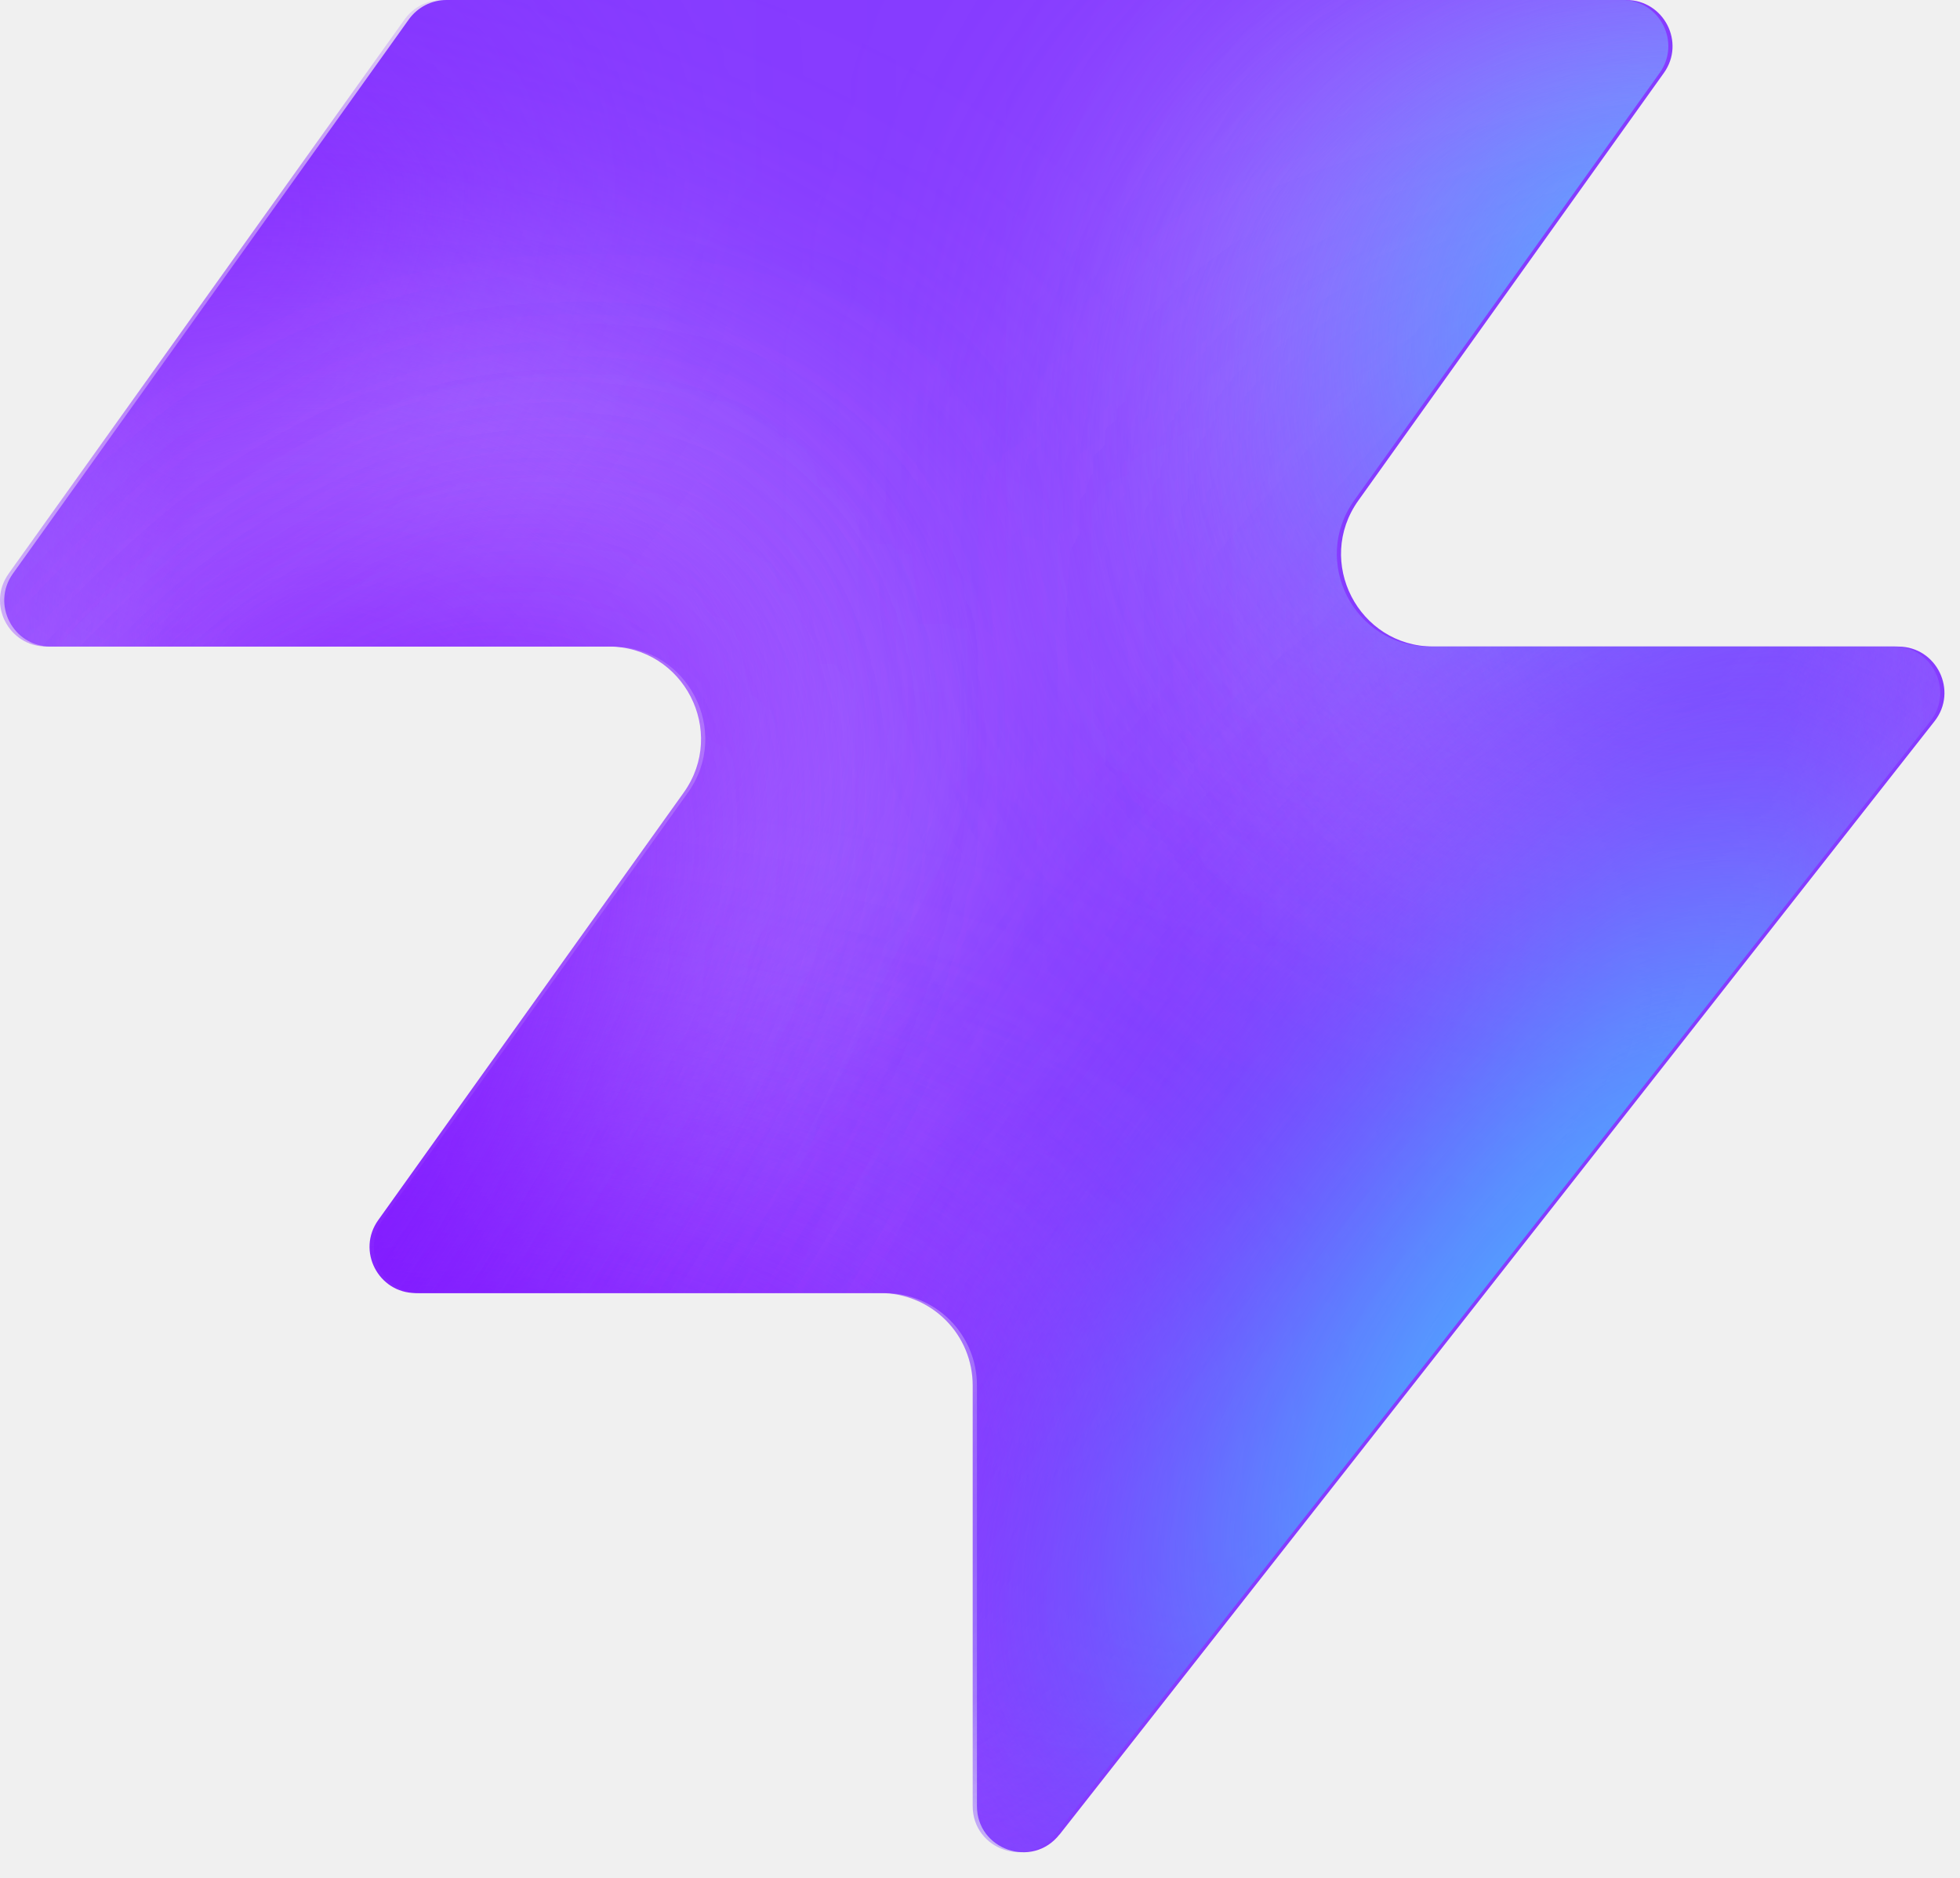
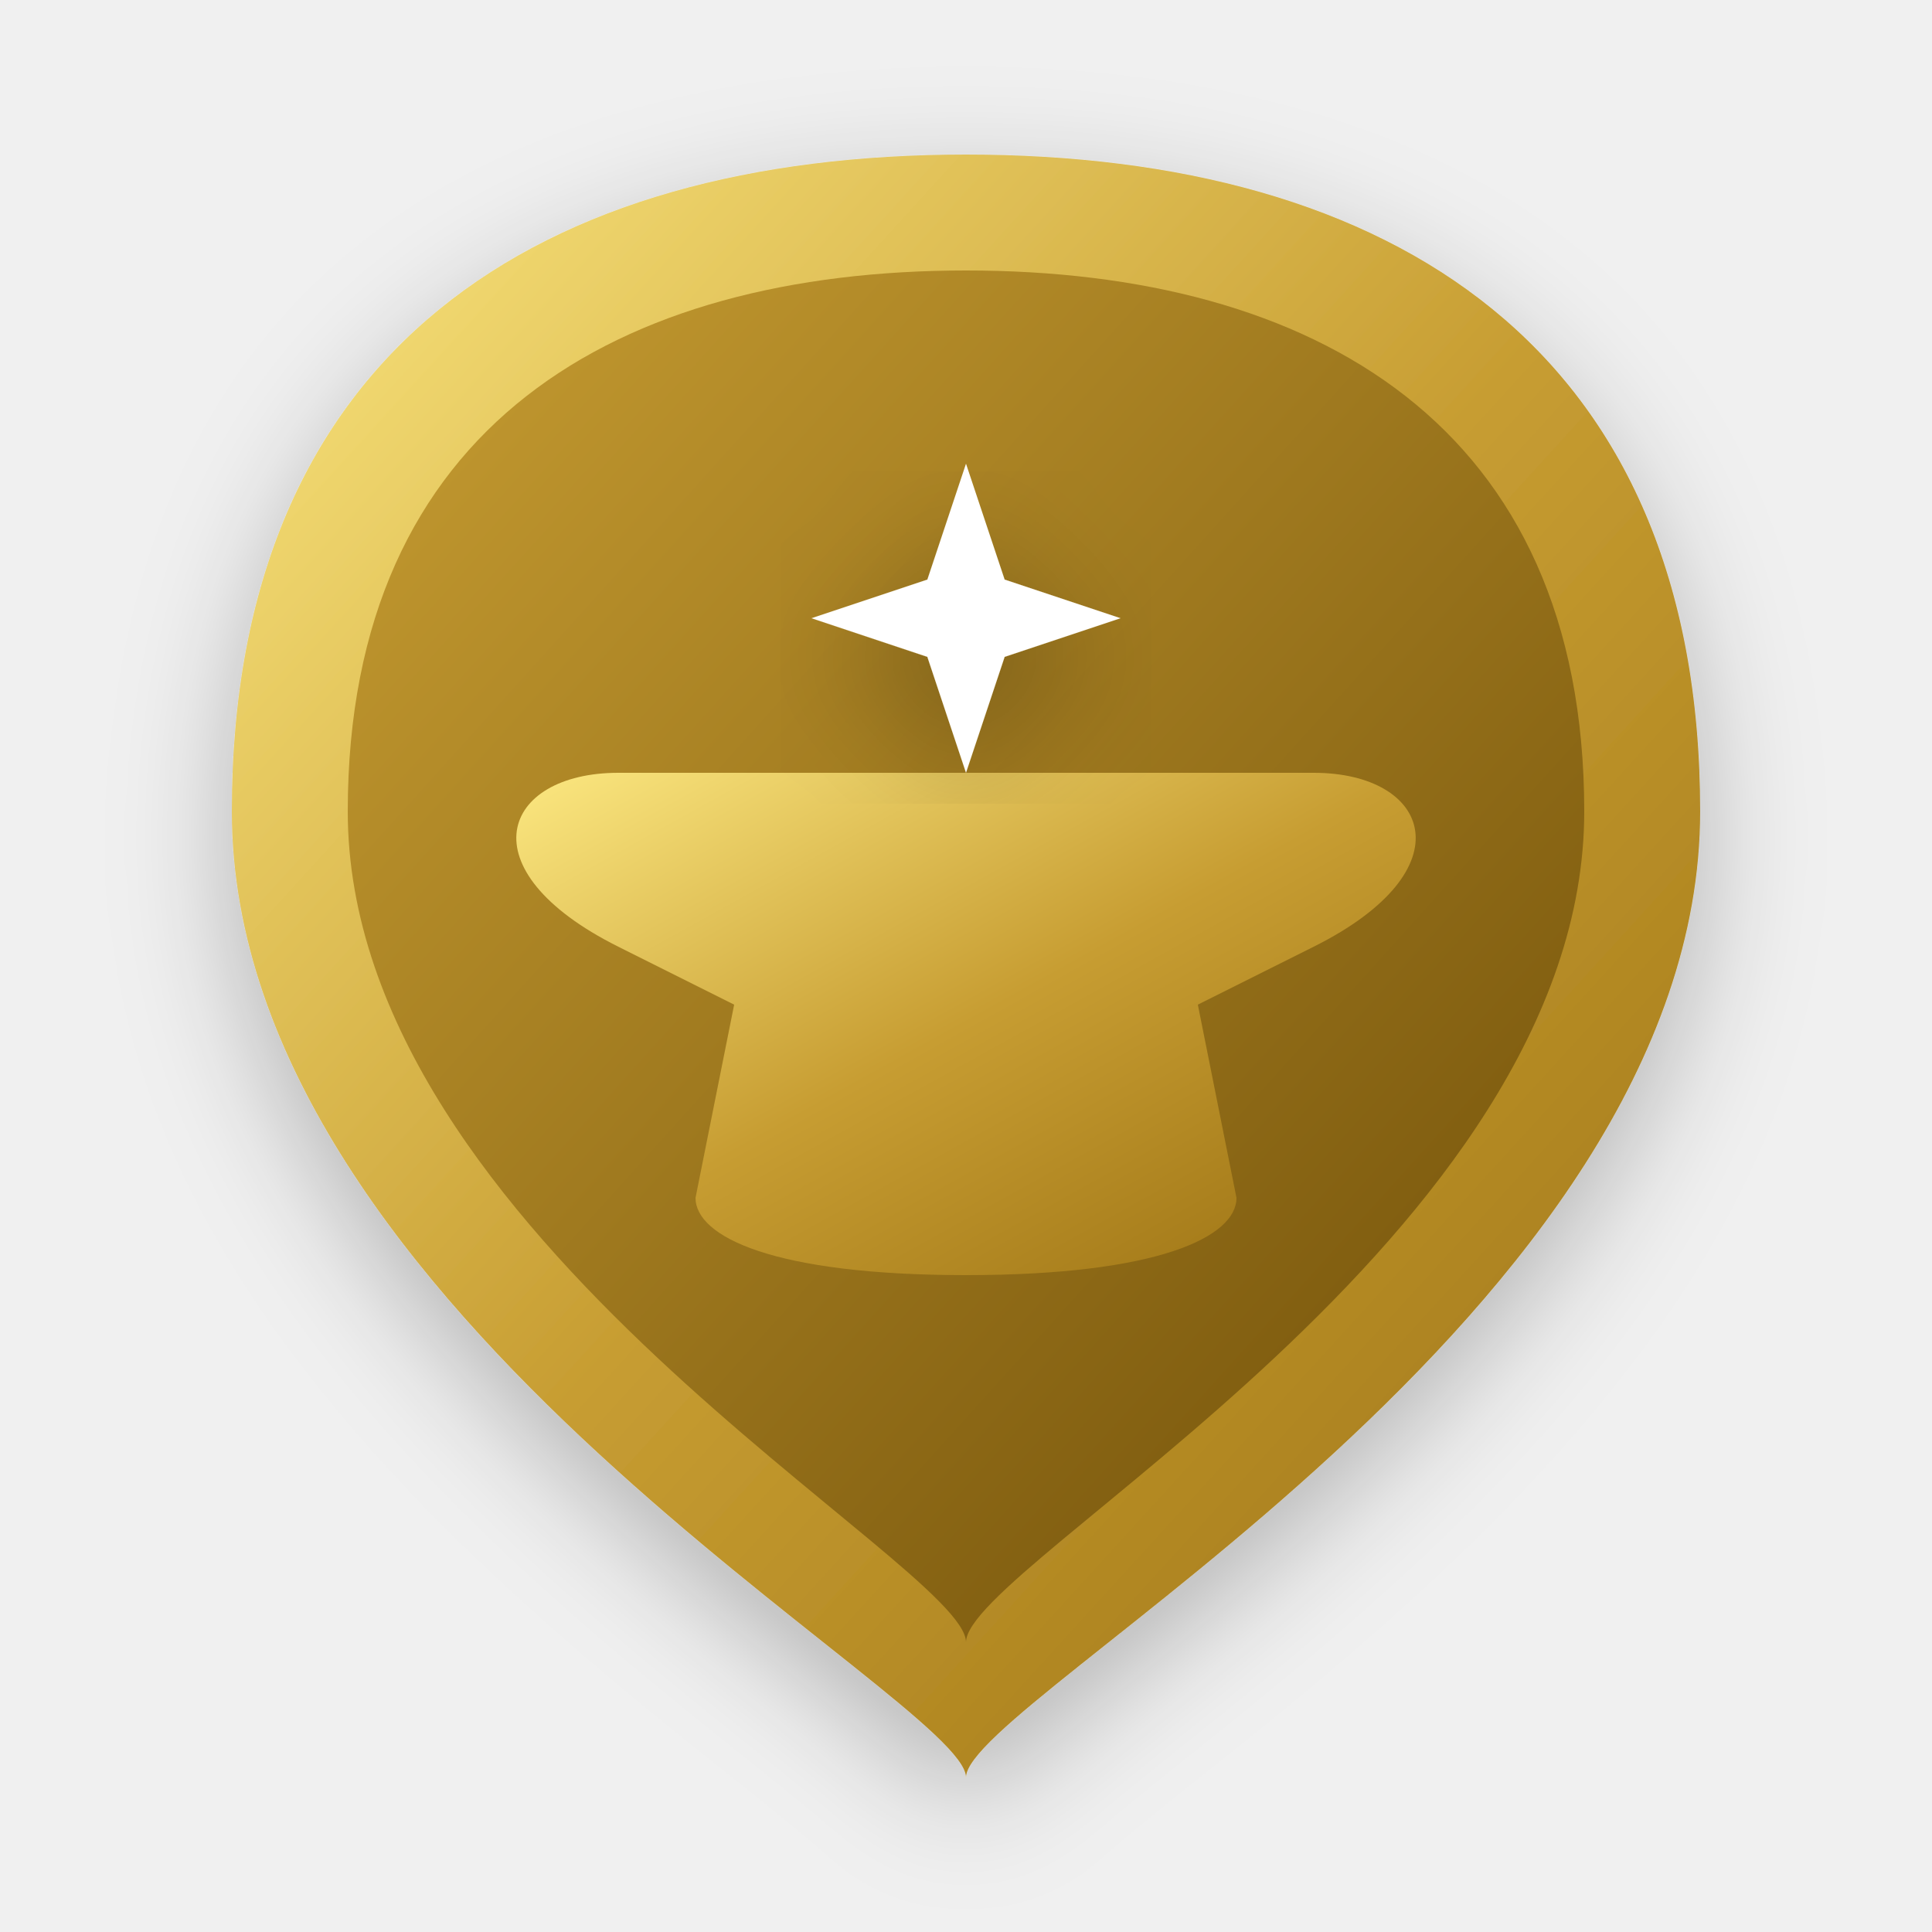
- <svg xmlns="http://www.w3.org/2000/svg" width="48" height="46" fill="none" viewBox="0 0 48 46">
-   <path fill="#863bff" d="M25.946 44.938c-.664.845-2.021.375-2.021-.698V33.937a2.26 2.26 0 0 0-2.262-2.262H10.287c-.92 0-1.456-1.04-.92-1.788l7.48-10.471c1.07-1.497 0-3.578-1.842-3.578H1.237c-.92 0-1.456-1.04-.92-1.788L10.013.474c.214-.297.556-.474.92-.474h28.894c.92 0 1.456 1.04.92 1.788l-7.48 10.471c-1.07 1.498 0 3.579 1.842 3.579h11.377c.943 0 1.473 1.088.89 1.83L25.947 44.94z" style="fill:#863bff;fill:color(display-p3 .525 .23 1);fill-opacity:1" />
-   <mask id="a" width="48" height="46" x="0" y="0" maskUnits="userSpaceOnUse" style="mask-type:alpha">
-     <path fill="#000" d="M25.842 44.938c-.664.844-2.021.375-2.021-.698V33.937a2.26 2.26 0 0 0-2.262-2.262H10.183c-.92 0-1.456-1.04-.92-1.788l7.48-10.471c1.07-1.498 0-3.579-1.842-3.579H1.133c-.92 0-1.456-1.04-.92-1.787L9.91.473c.214-.297.556-.474.92-.474h28.894c.92 0 1.456 1.04.92 1.788l-7.48 10.471c-1.07 1.498 0 3.578 1.842 3.578h11.377c.943 0 1.473 1.088.89 1.832L25.843 44.94z" style="fill:#000;fill-opacity:1" />
-   </mask>
-   <g mask="url(#a)">
-     <g filter="url(#b)">
-       <ellipse cx="5.508" cy="14.704" fill="#ede6ff" rx="5.508" ry="14.704" style="fill:#ede6ff;fill:color(display-p3 .927 .903 1);fill-opacity:1" transform="matrix(.00324 1 1 -.00324 -4.47 31.516)" />
-     </g>
-     <g filter="url(#c)">
-       <ellipse cx="10.399" cy="29.851" fill="#ede6ff" rx="10.399" ry="29.851" style="fill:#ede6ff;fill:color(display-p3 .927 .903 1);fill-opacity:1" transform="matrix(.00324 1 1 -.00324 -39.328 7.883)" />
-     </g>
-     <g filter="url(#d)">
-       <ellipse cx="5.508" cy="30.487" fill="#7e14ff" rx="5.508" ry="30.487" style="fill:#7e14ff;fill:color(display-p3 .492 .077 1);fill-opacity:1" transform="rotate(89.814 -25.913 -14.639)scale(1 -1)" />
-     </g>
-     <g filter="url(#e)">
-       <ellipse cx="5.508" cy="30.599" fill="#7e14ff" rx="5.508" ry="30.599" style="fill:#7e14ff;fill:color(display-p3 .492 .077 1);fill-opacity:1" transform="rotate(89.814 -32.644 -3.334)scale(1 -1)" />
-     </g>
-     <g filter="url(#f)">
-       <ellipse cx="5.508" cy="30.599" fill="#7e14ff" rx="5.508" ry="30.599" style="fill:#7e14ff;fill:color(display-p3 .492 .077 1);fill-opacity:1" transform="matrix(.00324 1 1 -.00324 -34.34 30.47)" />
-     </g>
-     <g filter="url(#g)">
-       <ellipse cx="14.072" cy="22.078" fill="#ede6ff" rx="14.072" ry="22.078" style="fill:#ede6ff;fill:color(display-p3 .927 .903 1);fill-opacity:1" transform="rotate(93.35 24.506 48.493)scale(-1 1)" />
-     </g>
-     <g filter="url(#h)">
-       <ellipse cx="3.47" cy="21.501" fill="#7e14ff" rx="3.47" ry="21.501" style="fill:#7e14ff;fill:color(display-p3 .492 .077 1);fill-opacity:1" transform="rotate(89.009 28.708 47.59)scale(-1 1)" />
-     </g>
-     <g filter="url(#i)">
-       <ellipse cx="3.47" cy="21.501" fill="#7e14ff" rx="3.47" ry="21.501" style="fill:#7e14ff;fill:color(display-p3 .492 .077 1);fill-opacity:1" transform="rotate(89.009 28.708 47.59)scale(-1 1)" />
-     </g>
-     <g filter="url(#j)">
-       <ellipse cx=".387" cy="8.972" fill="#7e14ff" rx="4.407" ry="29.108" style="fill:#7e14ff;fill:color(display-p3 .492 .077 1);fill-opacity:1" transform="rotate(39.51 .387 8.972)" />
-     </g>
-     <g filter="url(#k)">
-       <ellipse cx="47.523" cy="-6.092" fill="#7e14ff" rx="4.407" ry="29.108" style="fill:#7e14ff;fill:color(display-p3 .492 .077 1);fill-opacity:1" transform="rotate(37.892 47.523 -6.092)" />
-     </g>
-     <g filter="url(#l)">
-       <ellipse cx="41.412" cy="6.333" fill="#47bfff" rx="5.971" ry="9.665" style="fill:#47bfff;fill:color(display-p3 .28 .748 1);fill-opacity:1" transform="rotate(37.892 41.412 6.333)" />
-     </g>
-     <g filter="url(#m)">
-       <ellipse cx="-1.879" cy="38.332" fill="#7e14ff" rx="4.407" ry="29.108" style="fill:#7e14ff;fill:color(display-p3 .492 .077 1);fill-opacity:1" transform="rotate(37.892 -1.88 38.332)" />
-     </g>
-     <g filter="url(#n)">
-       <ellipse cx="-1.879" cy="38.332" fill="#7e14ff" rx="4.407" ry="29.108" style="fill:#7e14ff;fill:color(display-p3 .492 .077 1);fill-opacity:1" transform="rotate(37.892 -1.88 38.332)" />
-     </g>
-     <g filter="url(#o)">
-       <ellipse cx="35.651" cy="29.907" fill="#7e14ff" rx="4.407" ry="29.108" style="fill:#7e14ff;fill:color(display-p3 .492 .077 1);fill-opacity:1" transform="rotate(37.892 35.651 29.907)" />
-     </g>
-     <g filter="url(#p)">
-       <ellipse cx="38.418" cy="32.4" fill="#47bfff" rx="5.971" ry="15.297" style="fill:#47bfff;fill:color(display-p3 .28 .748 1);fill-opacity:1" transform="rotate(37.892 38.418 32.4)" />
-     </g>
-   </g>
+ <svg xmlns="http://www.w3.org/2000/svg" viewBox="0 0 100 100" fill="none">
  <defs>
-     <filter id="b" width="60.045" height="41.654" x="-19.77" y="16.149" color-interpolation-filters="sRGB" filterUnits="userSpaceOnUse">
-       <feFlood flood-opacity="0" result="BackgroundImageFix" />
-       <feBlend in="SourceGraphic" in2="BackgroundImageFix" result="shape" />
-       <feGaussianBlur result="effect1_foregroundBlur_2002_17158" stdDeviation="7.659" />
-     </filter>
-     <filter id="c" width="90.34" height="51.437" x="-54.613" y="-7.533" color-interpolation-filters="sRGB" filterUnits="userSpaceOnUse">
-       <feFlood flood-opacity="0" result="BackgroundImageFix" />
-       <feBlend in="SourceGraphic" in2="BackgroundImageFix" result="shape" />
-       <feGaussianBlur result="effect1_foregroundBlur_2002_17158" stdDeviation="7.659" />
-     </filter>
-     <filter id="d" width="79.355" height="29.4" x="-49.64" y="2.03" color-interpolation-filters="sRGB" filterUnits="userSpaceOnUse">
-       <feFlood flood-opacity="0" result="BackgroundImageFix" />
-       <feBlend in="SourceGraphic" in2="BackgroundImageFix" result="shape" />
-       <feGaussianBlur result="effect1_foregroundBlur_2002_17158" stdDeviation="4.596" />
-     </filter>
-     <filter id="e" width="79.579" height="29.4" x="-45.045" y="20.029" color-interpolation-filters="sRGB" filterUnits="userSpaceOnUse">
-       <feFlood flood-opacity="0" result="BackgroundImageFix" />
-       <feBlend in="SourceGraphic" in2="BackgroundImageFix" result="shape" />
-       <feGaussianBlur result="effect1_foregroundBlur_2002_17158" stdDeviation="4.596" />
-     </filter>
-     <filter id="f" width="79.579" height="29.4" x="-43.513" y="21.178" color-interpolation-filters="sRGB" filterUnits="userSpaceOnUse">
-       <feFlood flood-opacity="0" result="BackgroundImageFix" />
-       <feBlend in="SourceGraphic" in2="BackgroundImageFix" result="shape" />
-       <feGaussianBlur result="effect1_foregroundBlur_2002_17158" stdDeviation="4.596" />
-     </filter>
-     <filter id="g" width="74.749" height="58.852" x="15.756" y="-17.901" color-interpolation-filters="sRGB" filterUnits="userSpaceOnUse">
-       <feFlood flood-opacity="0" result="BackgroundImageFix" />
-       <feBlend in="SourceGraphic" in2="BackgroundImageFix" result="shape" />
-       <feGaussianBlur result="effect1_foregroundBlur_2002_17158" stdDeviation="7.659" />
-     </filter>
-     <filter id="h" width="61.377" height="25.362" x="23.548" y="2.284" color-interpolation-filters="sRGB" filterUnits="userSpaceOnUse">
-       <feFlood flood-opacity="0" result="BackgroundImageFix" />
-       <feBlend in="SourceGraphic" in2="BackgroundImageFix" result="shape" />
-       <feGaussianBlur result="effect1_foregroundBlur_2002_17158" stdDeviation="4.596" />
-     </filter>
-     <filter id="i" width="61.377" height="25.362" x="23.548" y="2.284" color-interpolation-filters="sRGB" filterUnits="userSpaceOnUse">
-       <feFlood flood-opacity="0" result="BackgroundImageFix" />
-       <feBlend in="SourceGraphic" in2="BackgroundImageFix" result="shape" />
-       <feGaussianBlur result="effect1_foregroundBlur_2002_17158" stdDeviation="4.596" />
-     </filter>
-     <filter id="j" width="56.045" height="63.649" x="-27.636" y="-22.853" color-interpolation-filters="sRGB" filterUnits="userSpaceOnUse">
-       <feFlood flood-opacity="0" result="BackgroundImageFix" />
-       <feBlend in="SourceGraphic" in2="BackgroundImageFix" result="shape" />
-       <feGaussianBlur result="effect1_foregroundBlur_2002_17158" stdDeviation="4.596" />
-     </filter>
-     <filter id="k" width="54.814" height="64.646" x="20.116" y="-38.415" color-interpolation-filters="sRGB" filterUnits="userSpaceOnUse">
-       <feFlood flood-opacity="0" result="BackgroundImageFix" />
-       <feBlend in="SourceGraphic" in2="BackgroundImageFix" result="shape" />
-       <feGaussianBlur result="effect1_foregroundBlur_2002_17158" stdDeviation="4.596" />
-     </filter>
-     <filter id="l" width="33.541" height="35.313" x="24.641" y="-11.323" color-interpolation-filters="sRGB" filterUnits="userSpaceOnUse">
-       <feFlood flood-opacity="0" result="BackgroundImageFix" />
-       <feBlend in="SourceGraphic" in2="BackgroundImageFix" result="shape" />
-       <feGaussianBlur result="effect1_foregroundBlur_2002_17158" stdDeviation="4.596" />
-     </filter>
-     <filter id="m" width="54.814" height="64.646" x="-29.286" y="6.009" color-interpolation-filters="sRGB" filterUnits="userSpaceOnUse">
-       <feFlood flood-opacity="0" result="BackgroundImageFix" />
-       <feBlend in="SourceGraphic" in2="BackgroundImageFix" result="shape" />
-       <feGaussianBlur result="effect1_foregroundBlur_2002_17158" stdDeviation="4.596" />
-     </filter>
-     <filter id="n" width="54.814" height="64.646" x="-29.286" y="6.009" color-interpolation-filters="sRGB" filterUnits="userSpaceOnUse">
-       <feFlood flood-opacity="0" result="BackgroundImageFix" />
-       <feBlend in="SourceGraphic" in2="BackgroundImageFix" result="shape" />
-       <feGaussianBlur result="effect1_foregroundBlur_2002_17158" stdDeviation="4.596" />
-     </filter>
-     <filter id="o" width="54.814" height="64.646" x="8.244" y="-2.416" color-interpolation-filters="sRGB" filterUnits="userSpaceOnUse">
-       <feFlood flood-opacity="0" result="BackgroundImageFix" />
-       <feBlend in="SourceGraphic" in2="BackgroundImageFix" result="shape" />
-       <feGaussianBlur result="effect1_foregroundBlur_2002_17158" stdDeviation="4.596" />
-     </filter>
-     <filter id="p" width="39.409" height="43.623" x="18.713" y="10.588" color-interpolation-filters="sRGB" filterUnits="userSpaceOnUse">
-       <feFlood flood-opacity="0" result="BackgroundImageFix" />
-       <feBlend in="SourceGraphic" in2="BackgroundImageFix" result="shape" />
-       <feGaussianBlur result="effect1_foregroundBlur_2002_17158" stdDeviation="4.596" />
+     <linearGradient id="gold" x1="0%" y1="0%" x2="100%" y2="100%">
+       <stop offset="0%" stop-color="#FCE881" />
+       <stop offset="50%" stop-color="#C79D32" />
+       <stop offset="100%" stop-color="#9A7012" />
+     </linearGradient>
+     <linearGradient id="dark-gold" x1="0%" y1="0%" x2="100%" y2="100%">
+       <stop offset="0%" stop-color="#C79D32" />
+       <stop offset="100%" stop-color="#6E4D07" />
+     </linearGradient>
+     <filter id="shadow" x="-10%" y="-10%" width="120%" height="120%">
+       <feDropShadow dx="0" dy="2" stdDeviation="3" flood-color="#000000" flood-opacity="0.25" />
    </filter>
  </defs>
+   <path d="M50 8 C72 8 88 18 88 42 C88 68 50 88 50 92 C50 88 12 68 12 42 C12 18 28 8 50 8 Z" fill="url(#gold)" filter="url(#shadow)" />
+   <path d="M50 14 C68 14 82 22 82 42 C82 64 50 81 50 85 C50 81 18 64 18 42 C18 22 32 14 50 14 Z" fill="url(#dark-gold)" />
+   <path d="M32 40 L68 40 C74 40 76 45 68 49 L62 52 L64 62 C64 64 60 66 50 66 C40 66 36 64 36 62 L38 52 L32 49 C24 45 26 40 32 40 Z" fill="url(#gold)" />
+   <path d="M50 24 L52 30 L58 32 L52 34 L50 40 L48 34 L42 32 L48 30 Z" fill="#FFFFFF" filter="url(#shadow)" />
</svg>
